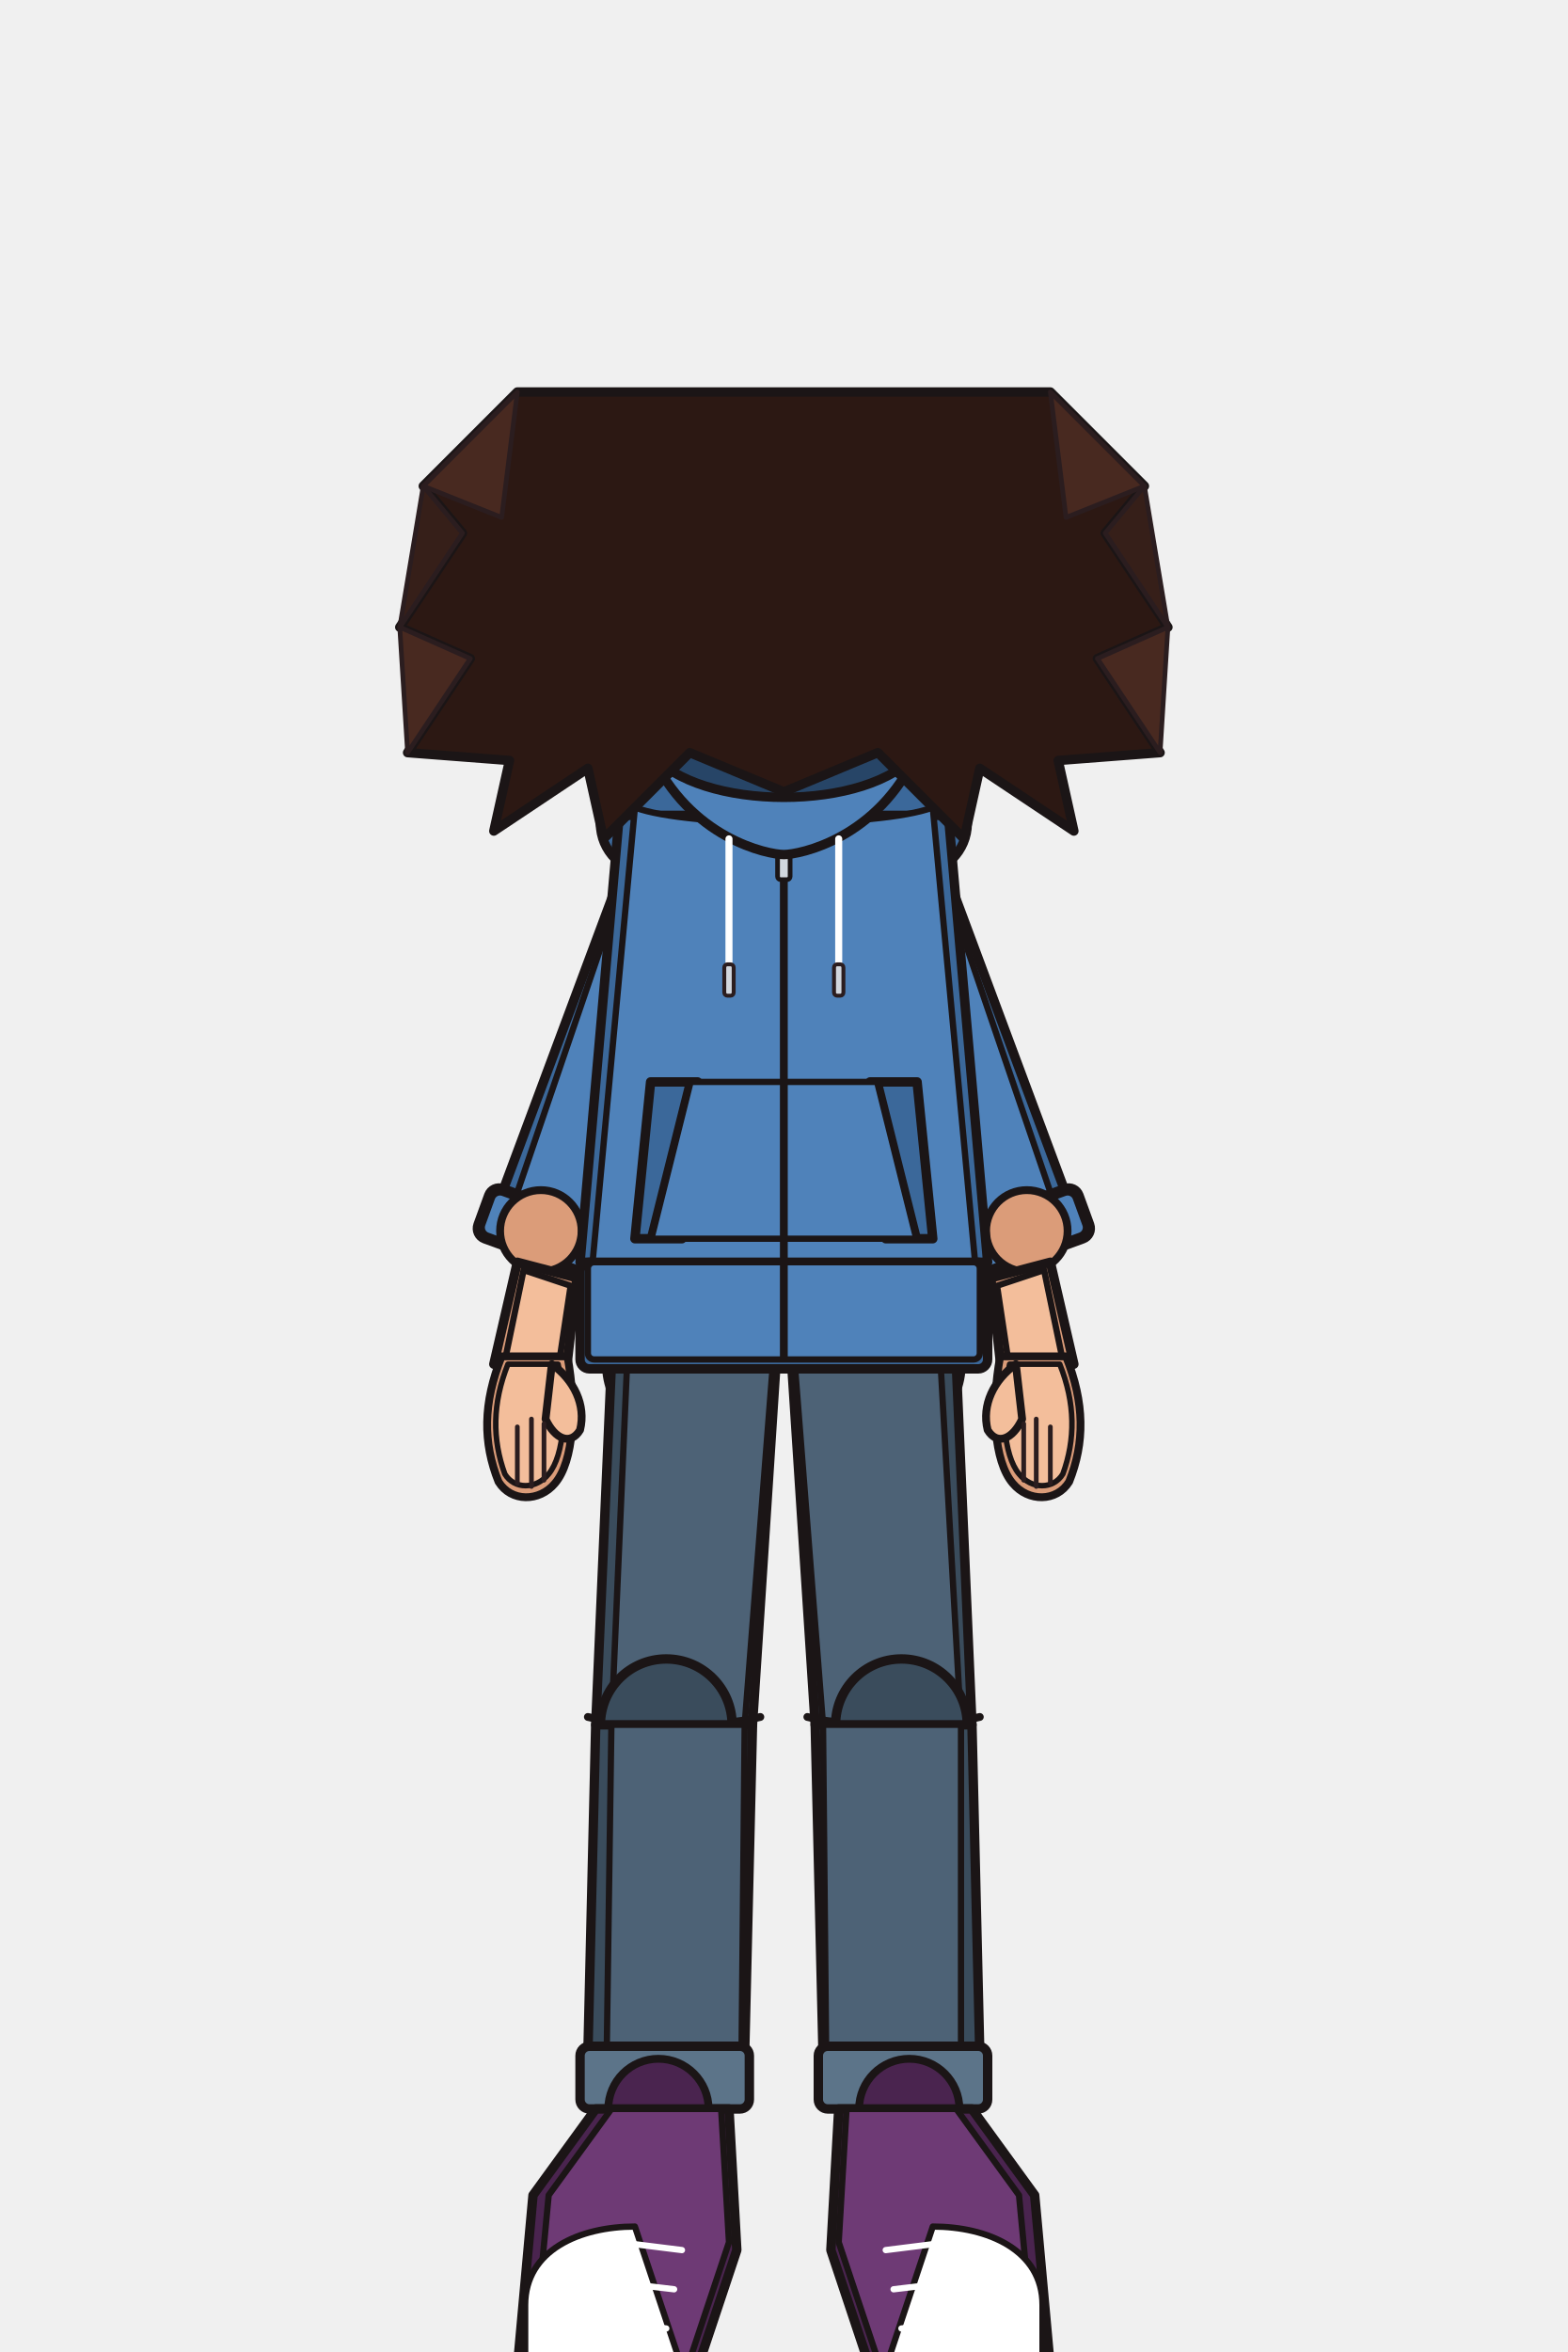
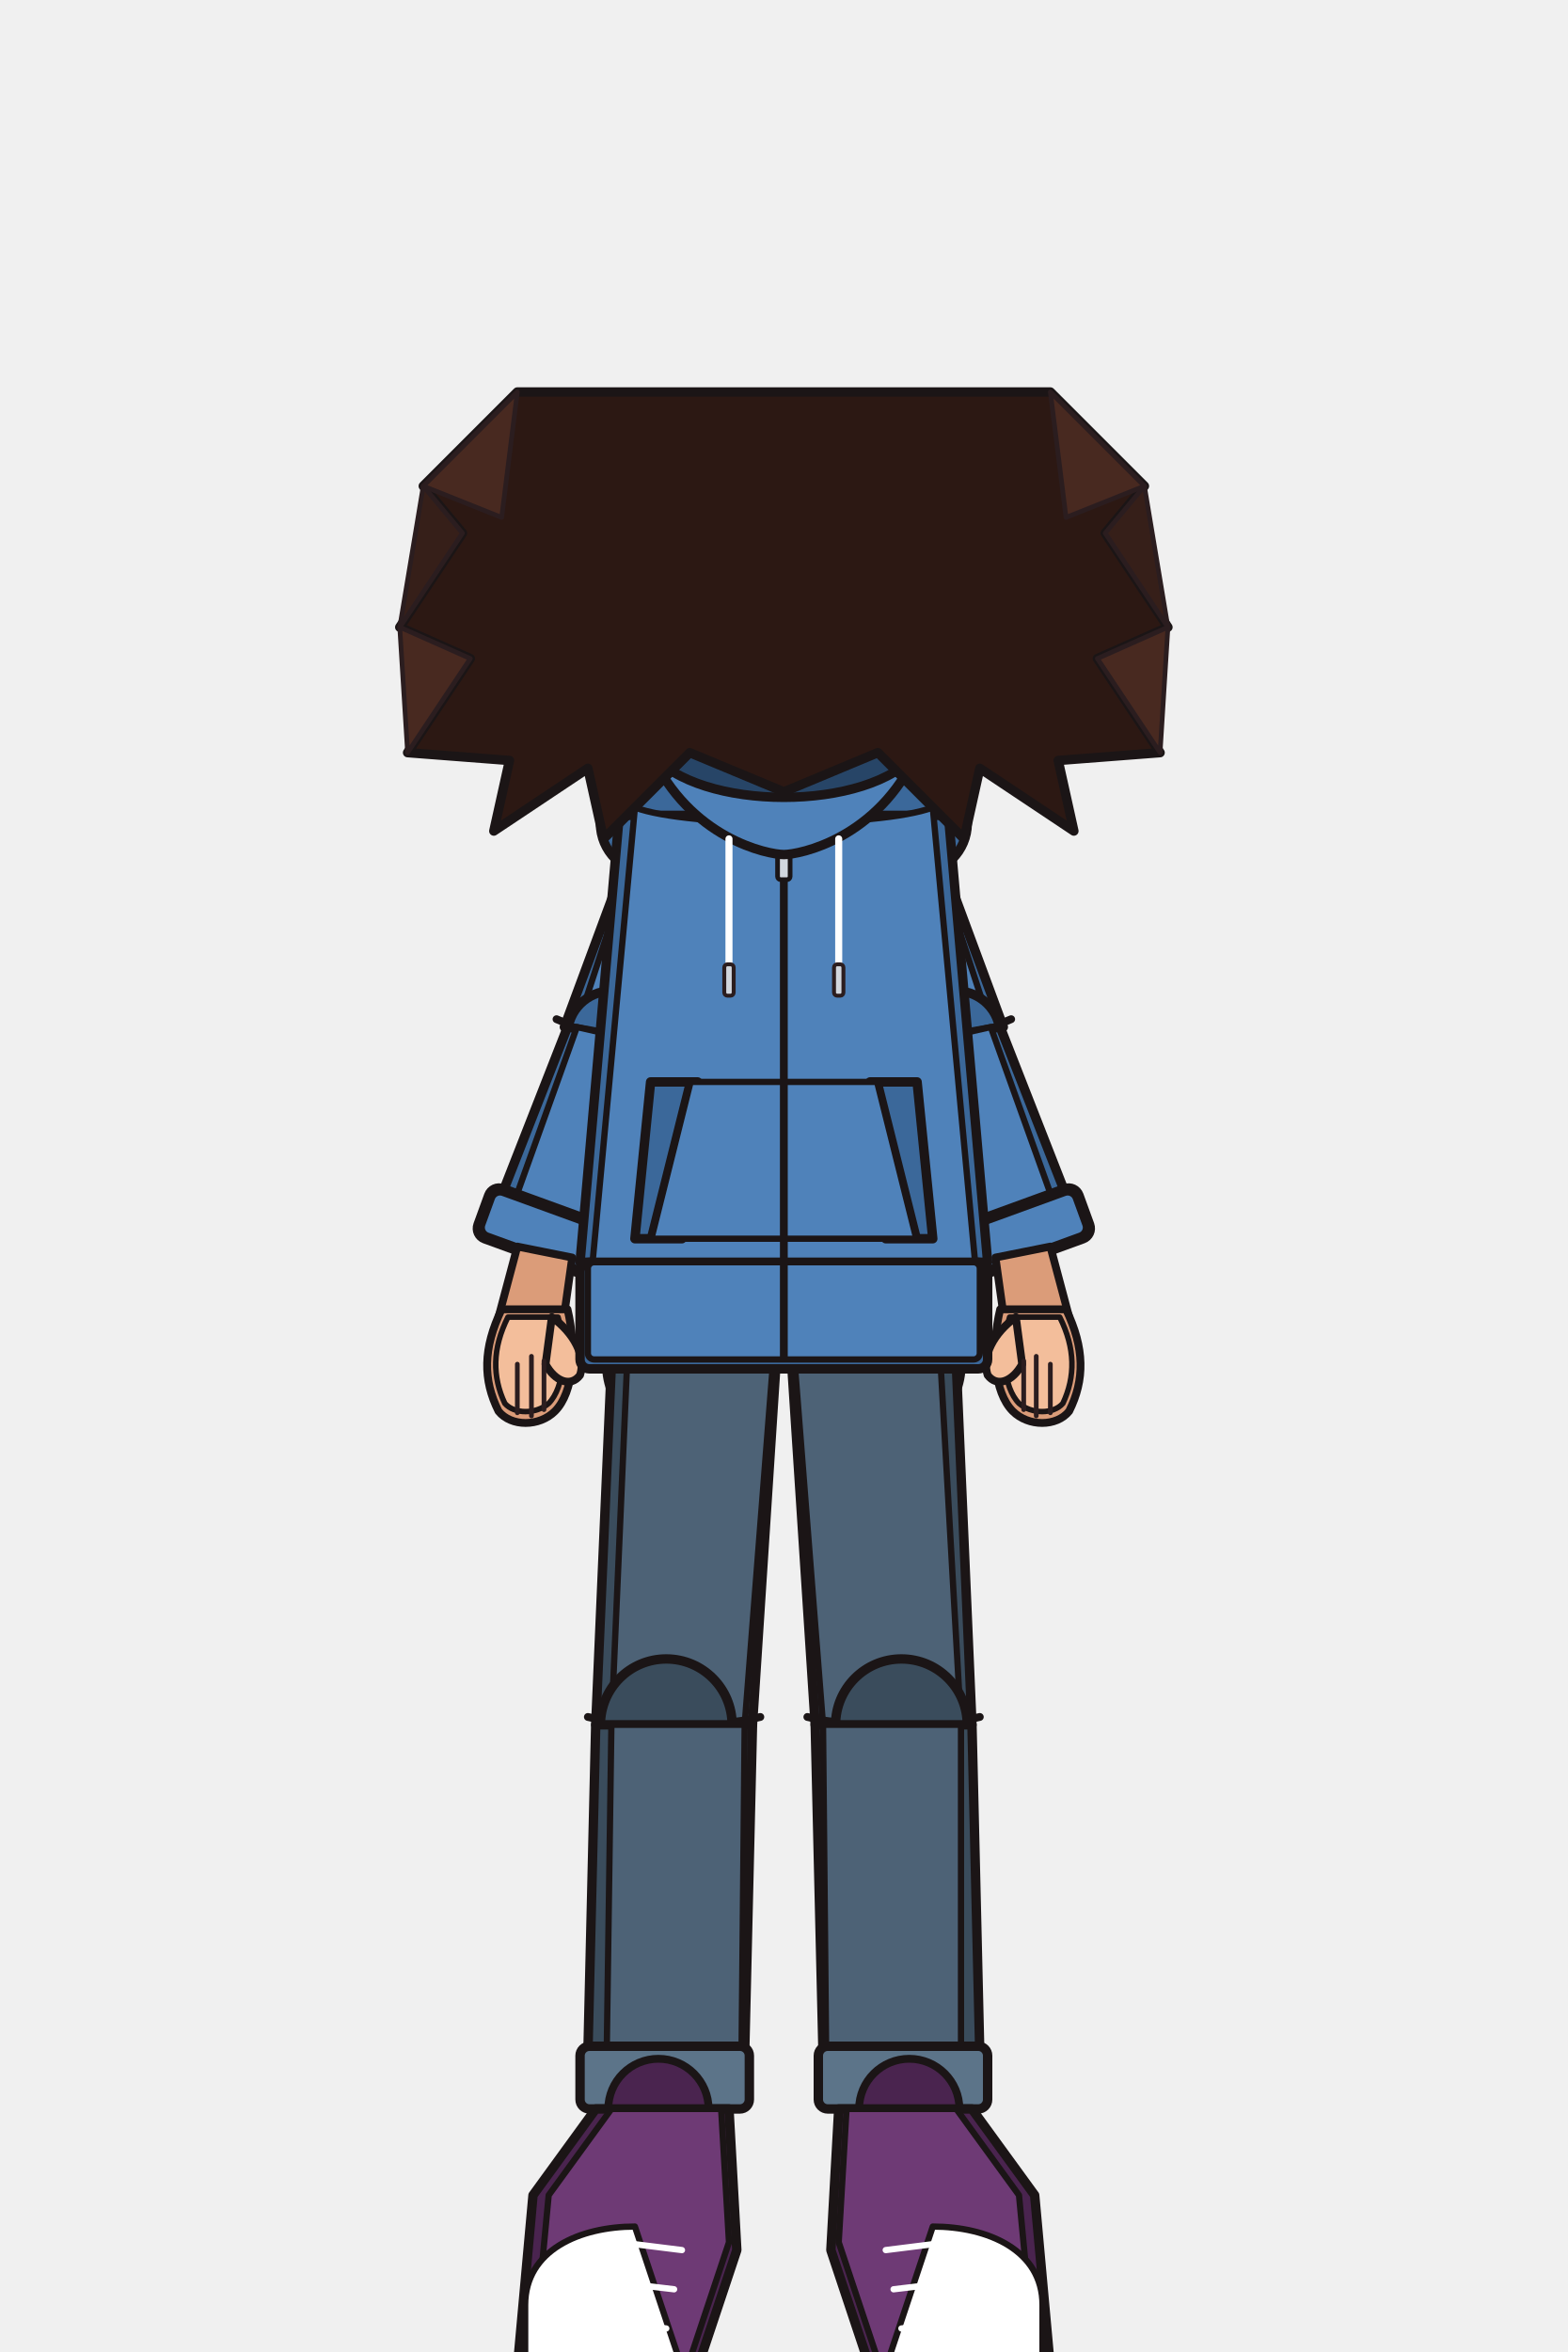
<svg xmlns="http://www.w3.org/2000/svg" viewBox="0 0 1000 1500" width="1000" height="1500">
  <rect width="1000" height="1500" fill="none" />
  <g id="character_root">
    <g id="fk_leg_r" transform="rotate(0.0, 565, 870)">
      <g id="layer_leg_upper_right">
        <circle cx="565" cy="870" r="48" fill="#3a4c5c" stroke="#1b1516" stroke-width="6" />
        <path fill="#3a4c5c" stroke="#1b1516" stroke-width="6" stroke-linecap="round" stroke-linejoin="round" d="M505 870 L520 1100 L620 1100 L610 870 Z" />
        <path fill="#4d6276" stroke="#1b1516" stroke-width="4" stroke-linecap="round" stroke-linejoin="round" d="M507 870 L525 1100 L613 1100 L600 870 Z" />
        <path fill="#3a4c5c" stroke="#1b1516" stroke-width="5" stroke-linecap="round" d="M515 1095 Q570 1108 625 1095" />
      </g>
      <g id="fk_leg_lower_r" transform="rotate(0.0, 575, 1100)">
        <g id="layer_leg_lower_right">
          <circle cx="575" cy="1100" r="42" fill="#3a4c5c" stroke="#1b1516" stroke-width="6" />
          <path fill="#3a4c5c" stroke="#1b1516" stroke-width="6" stroke-linecap="round" stroke-linejoin="round" d="M520 1100 L525 1310 L625 1310 L620 1100 Z" />
          <path fill="#4d6276" stroke="#1b1516" stroke-width="4" stroke-linecap="round" stroke-linejoin="round" d="M525 1100 L527 1310 L613 1310 L613 1100 Z" />
          <rect x="522" y="1305" width="108" height="40" rx="6" fill="#5c7489" stroke="#1b1516" stroke-width="6" />
        </g>
        <g id="fk_shoe_r" transform="rotate(0.0, 580, 1345)">
          <g id="layer_shoe_right">
            <circle cx="580" cy="1345" r="32" fill="#4a244f" stroke="#1b1516" stroke-width="5" />
            <path fill="#4a244f" stroke="#1b1516" stroke-width="6" stroke-linecap="round" stroke-linejoin="round" d="M660 1400 L620 1345 L535 1345 L530 1435 L555 1510 L670 1510 Z" />
            <path fill="#6e3a75" stroke="#1b1516" stroke-width="4" stroke-linecap="round" stroke-linejoin="round" d="M650 1400 L610 1345 L540 1345 L535 1430 L560 1505 L660 1505 Z" />
            <path fill="#ffffff" stroke="#1b1516" stroke-width="4" stroke-linecap="round" stroke-linejoin="round" d="M665 1510 L665 1470 C665 1435 630 1420 595 1420 L565 1510 Z" />
            <line x1="605" y1="1430" x2="565" y2="1435" stroke="#ffffff" stroke-width="4" stroke-linecap="round" />
            <line x1="612" y1="1455" x2="570" y2="1460" stroke="#ffffff" stroke-width="4" stroke-linecap="round" />
            <line x1="622" y1="1480" x2="575" y2="1485" stroke="#ffffff" stroke-width="4" stroke-linecap="round" />
            <path fill="#eef1f5" stroke="#1b1516" stroke-width="6" stroke-linecap="round" stroke-linejoin="round" d="M675 1505 L550 1505 C540 1505 535 1520 540 1540 L675 1540 C685 1540 685 1505 675 1505 Z" />
          </g>
        </g>
      </g>
    </g>
    <g id="fk_leg_l" transform="rotate(0.0, 435, 870)">
      <g id="layer_leg_upper_left">
        <circle cx="435" cy="870" r="48" fill="#3a4c5c" stroke="#1b1516" stroke-width="6" />
        <path fill="#3a4c5c" stroke="#1b1516" stroke-width="6" stroke-linecap="round" stroke-linejoin="round" d="M390 870 L380 1100 L480 1100 L495 870 Z" />
        <path fill="#4d6276" stroke="#1b1516" stroke-width="4" stroke-linecap="round" stroke-linejoin="round" d="M400 870 L390 1100 L475 1100 L493 870 Z" />
        <path fill="#3a4c5c" stroke="#1b1516" stroke-width="5" stroke-linecap="round" d="M375 1095 Q430 1108 485 1095" />
      </g>
      <g id="fk_leg_lower_l" transform="rotate(0.0, 425, 1100)">
        <g id="layer_leg_lower_left">
          <circle cx="425" cy="1100" r="42" fill="#3a4c5c" stroke="#1b1516" stroke-width="6" />
          <path fill="#3a4c5c" stroke="#1b1516" stroke-width="6" stroke-linecap="round" stroke-linejoin="round" d="M380 1100 L375 1310 L475 1310 L480 1100 Z" />
          <path fill="#4d6276" stroke="#1b1516" stroke-width="4" stroke-linecap="round" stroke-linejoin="round" d="M390 1100 L387 1310 L473 1310 L475 1100 Z" />
          <rect x="370" y="1305" width="108" height="40" rx="6" fill="#5c7489" stroke="#1b1516" stroke-width="6" />
        </g>
        <g id="fk_shoe_l" transform="rotate(0.0, 420, 1345)">
          <g id="layer_shoe_left">
            <circle cx="420" cy="1345" r="32" fill="#4a244f" stroke="#1b1516" stroke-width="5" />
            <path fill="#4a244f" stroke="#1b1516" stroke-width="6" stroke-linecap="round" stroke-linejoin="round" d="M340 1400 L380 1345 L465 1345 L470 1435 L445 1510 L330 1510 Z" />
            <path fill="#6e3a75" stroke="#1b1516" stroke-width="4" stroke-linecap="round" stroke-linejoin="round" d="M350 1400 L390 1345 L460 1345 L465 1430 L440 1505 L340 1505 Z" />
            <path fill="#ffffff" stroke="#1b1516" stroke-width="4" stroke-linecap="round" stroke-linejoin="round" d="M335 1510 L335 1470 C335 1435 370 1420 405 1420 L435 1510 Z" />
            <line x1="395" y1="1430" x2="435" y2="1435" stroke="#ffffff" stroke-width="4" stroke-linecap="round" />
            <line x1="388" y1="1455" x2="430" y2="1460" stroke="#ffffff" stroke-width="4" stroke-linecap="round" />
            <line x1="378" y1="1480" x2="425" y2="1485" stroke="#ffffff" stroke-width="4" stroke-linecap="round" />
            <path fill="#eef1f5" stroke="#1b1516" stroke-width="6" stroke-linecap="round" stroke-linejoin="round" d="M325 1505 L450 1505 C460 1505 465 1520 460 1540 L325 1540 C315 1540 315 1505 325 1505 Z" />
          </g>
        </g>
      </g>
    </g>
    <g id="fk_arm_r" transform="rotate(0.0, 585, 525)">
      <g id="layer_arm_upper_right">
        <circle cx="585" cy="525" r="32" fill="#3b689a" stroke="#1b1516" stroke-width="6" />
-         <path fill="#3b689a" stroke="#1b1516" stroke-width="6" stroke-linecap="round" stroke-linejoin="round" d="M590 520 L685 775 L628 795 L555 545 Z" />
-         <path fill="#4f82ba" stroke="#1b1516" stroke-width="4" stroke-linecap="round" stroke-linejoin="round" d="M588 520 L675 775 L622 792 L560 555 Z" />
-         <g transform="rotate(-20, 655, 785)">
-           <rect x="618" y="768" width="76" height="34" rx="7" fill="#3b689a" stroke="#1b1516" stroke-width="6" />
-           <rect x="621" y="771" width="70" height="28" rx="5" fill="#4f82ba" stroke="#1b1516" stroke-width="3" />
-         </g>
+         <path fill="#3b689a" stroke="#1b1516" stroke-width="6" stroke-linecap="round" stroke-linejoin="round" d="M590 520 L640 655 L580 670 L555 545 Z" />
+         <path fill="#4f82ba" stroke="#1b1516" stroke-width="4" stroke-linecap="round" stroke-linejoin="round" d="M588 520 L632 655 L585 668 L560 555 Z" />
+         <path fill="#3b689a" stroke="#1b1516" stroke-width="5" stroke-linecap="round" d="M645 650 Q610 665 575 665" />
      </g>
-       <g id="fk_arm_lower_r" transform="rotate(0.0, 655, 785)">
+       <g id="fk_arm_lower_r" transform="rotate(0.0, 610, 660)">
        <g id="layer_arm_lower_right">
-           <circle cx="655" cy="785" r="26" fill="#db9c79" stroke="#1b1516" stroke-width="5" />
-           <path fill="#db9c79" stroke="#1b1516" stroke-width="6" stroke-linecap="round" stroke-linejoin="round" d="M670 805 L685 870 L640 885 L632 815 Z" />
-           <path fill="#f3be9b" stroke="#1b1516" stroke-width="4" stroke-linecap="round" stroke-linejoin="round" d="M666 810 L678 868 L645 880 L636 820 Z" />
+           <circle cx="610" cy="660" r="28" fill="#3b689a" stroke="#1b1516" stroke-width="6" />
+           <path fill="#3b689a" stroke="#1b1516" stroke-width="6" stroke-linecap="round" stroke-linejoin="round" d="M638 655 L685 775 L628 795 L582 665 Z" />
+           <path fill="#4f82ba" stroke="#1b1516" stroke-width="4" stroke-linecap="round" stroke-linejoin="round" d="M632 655 L675 775 L632 792 L588 665 Z" />
+           <g transform="rotate(-20, 655, 785)">
+             <rect x="618" y="768" width="76" height="34" rx="7" fill="#3b689a" stroke="#1b1516" stroke-width="6" />
+             <rect x="621" y="771" width="70" height="28" rx="5" fill="#4f82ba" stroke="#1b1516" stroke-width="3" />
+           </g>
          <g id="boy_hand_r">
-             <path fill="#db9c79" stroke="#1b1516" stroke-width="5" stroke-linecap="round" stroke-linejoin="round" d="M680 865 C692 895 692 920 682 945 C674 958 656 958 646 946 C634 932 632 898 638 865 Z" />
-             <path fill="#f3be9b" stroke="#1b1516" stroke-width="3.5" stroke-linecap="round" stroke-linejoin="round" d="M676 870 C686 895 686 918 678 940 C672 950 658 950 650 940 C640 928 638 898 644 870 Z" />
-             <path fill="#f3be9b" stroke="#1b1516" stroke-width="5" stroke-linecap="round" stroke-linejoin="round" d="M648 870 C634 880 626 896 630 912 C636 922 646 918 652 905 Z" />
-             <line x1="670" y1="946" x2="670" y2="910" stroke="#2b1d1f" stroke-width="3" stroke-linecap="round" />
-             <line x1="661" y1="948" x2="661" y2="905" stroke="#2b1d1f" stroke-width="3" stroke-linecap="round" />
-             <line x1="653" y1="944" x2="653" y2="908" stroke="#2b1d1f" stroke-width="3" stroke-linecap="round" />
+             <path fill="#db9c79" stroke="#1b1516" stroke-width="5" stroke-linecap="round" stroke-linejoin="round" d="M670 795 L682 840 L642 852 L635 802 Z" />
+             <path fill="#db9c79" stroke="#1b1516" stroke-width="5" stroke-linecap="round" stroke-linejoin="round" d="M680 835 C692 860 692 880 682 900 C674 910 656 910 646 900 C634 888 632 860 638 835 Z" />
+             <path fill="#f3be9b" stroke="#1b1516" stroke-width="3.5" stroke-linecap="round" stroke-linejoin="round" d="M676 840 C686 860 686 878 678 895 C672 902 658 902 650 895 C640 885 638 860 644 840 Z" />
+             <path fill="#f3be9b" stroke="#1b1516" stroke-width="5" stroke-linecap="round" stroke-linejoin="round" d="M648 840 C634 850 626 865 630 877 C636 885 646 881 652 870 Z" />
+             <line x1="670" y1="901" x2="670" y2="870" stroke="#2b1d1f" stroke-width="3" stroke-linecap="round" />
+             <line x1="661" y1="903" x2="661" y2="865" stroke="#2b1d1f" stroke-width="3" stroke-linecap="round" />
+             <line x1="653" y1="899" x2="653" y2="868" stroke="#2b1d1f" stroke-width="3" stroke-linecap="round" />
          </g>
        </g>
      </g>
    </g>
    <g id="fk_arm_l" transform="rotate(0.0, 415, 525)">
      <g id="layer_arm_upper_left">
        <circle cx="415" cy="525" r="32" fill="#3b689a" stroke="#1b1516" stroke-width="6" />
-         <path fill="#3b689a" stroke="#1b1516" stroke-width="6" stroke-linecap="round" stroke-linejoin="round" d="M410 520 L315 775 L372 795 L445 545 Z" />
-         <path fill="#4f82ba" stroke="#1b1516" stroke-width="4" stroke-linecap="round" stroke-linejoin="round" d="M412 520 L325 775 L378 792 L440 555 Z" />
-         <g transform="rotate(20, 345, 785)">
-           <rect x="306" y="768" width="76" height="34" rx="7" fill="#3b689a" stroke="#1b1516" stroke-width="6" />
-           <rect x="309" y="771" width="70" height="28" rx="5" fill="#4f82ba" stroke="#1b1516" stroke-width="3" />
-         </g>
+         <path fill="#3b689a" stroke="#1b1516" stroke-width="6" stroke-linecap="round" stroke-linejoin="round" d="M410 520 L360 655 L420 670 L445 545 Z" />
+         <path fill="#4f82ba" stroke="#1b1516" stroke-width="4" stroke-linecap="round" stroke-linejoin="round" d="M412 520 L368 655 L415 668 L440 555 Z" />
+         <path fill="#3b689a" stroke="#1b1516" stroke-width="5" stroke-linecap="round" d="M355 650 Q390 665 425 665" />
      </g>
-       <g id="fk_arm_lower_l" transform="rotate(0.0, 345, 785)">
+       <g id="fk_arm_lower_l" transform="rotate(0.0, 390, 660)">
        <g id="layer_arm_lower_left">
-           <circle cx="345" cy="785" r="26" fill="#db9c79" stroke="#1b1516" stroke-width="5" />
-           <path fill="#db9c79" stroke="#1b1516" stroke-width="6" stroke-linecap="round" stroke-linejoin="round" d="M330 805 L315 870 L360 885 L368 815 Z" />
-           <path fill="#f3be9b" stroke="#1b1516" stroke-width="4" stroke-linecap="round" stroke-linejoin="round" d="M334 810 L322 868 L355 880 L364 820 Z" />
+           <circle cx="390" cy="660" r="28" fill="#3b689a" stroke="#1b1516" stroke-width="6" />
+           <path fill="#3b689a" stroke="#1b1516" stroke-width="6" stroke-linecap="round" stroke-linejoin="round" d="M362 655 L315 775 L372 795 L418 665 Z" />
+           <path fill="#4f82ba" stroke="#1b1516" stroke-width="4" stroke-linecap="round" stroke-linejoin="round" d="M368 655 L325 775 L368 792 L412 665 Z" />
+           <g transform="rotate(20, 345, 785)">
+             <rect x="306" y="768" width="76" height="34" rx="7" fill="#3b689a" stroke="#1b1516" stroke-width="6" />
+             <rect x="309" y="771" width="70" height="28" rx="5" fill="#4f82ba" stroke="#1b1516" stroke-width="3" />
+           </g>
          <g id="boy_hand_l">
-             <path fill="#db9c79" stroke="#1b1516" stroke-width="5" stroke-linecap="round" stroke-linejoin="round" d="M320 865 C308 895 308 920 318 945 C326 958 344 958 354 946 C366 932 368 898 362 865 Z" />
-             <path fill="#f3be9b" stroke="#1b1516" stroke-width="3.5" stroke-linecap="round" stroke-linejoin="round" d="M324 870 C314 895 314 918 322 940 C328 950 342 950 350 940 C360 928 362 898 356 870 Z" />
-             <path fill="#f3be9b" stroke="#1b1516" stroke-width="5" stroke-linecap="round" stroke-linejoin="round" d="M352 870 C366 880 374 896 370 912 C364 922 354 918 348 905 Z" />
-             <line x1="330" y1="946" x2="330" y2="910" stroke="#2b1d1f" stroke-width="3" stroke-linecap="round" />
-             <line x1="339" y1="948" x2="339" y2="905" stroke="#2b1d1f" stroke-width="3" stroke-linecap="round" />
-             <line x1="347" y1="944" x2="347" y2="908" stroke="#2b1d1f" stroke-width="3" stroke-linecap="round" />
+             <path fill="#db9c79" stroke="#1b1516" stroke-width="5" stroke-linecap="round" stroke-linejoin="round" d="M330 795 L318 840 L358 852 L365 802 Z" />
+             <path fill="#db9c79" stroke="#1b1516" stroke-width="5" stroke-linecap="round" stroke-linejoin="round" d="M320 835 C308 860 308 880 318 900 C326 910 344 910 354 900 C366 888 368 860 362 835 Z" />
+             <path fill="#f3be9b" stroke="#1b1516" stroke-width="3.5" stroke-linecap="round" stroke-linejoin="round" d="M324 840 C314 860 314 878 322 895 C328 902 342 902 350 895 C360 885 362 860 356 840 Z" />
+             <path fill="#f3be9b" stroke="#1b1516" stroke-width="5" stroke-linecap="round" stroke-linejoin="round" d="M352 840 C366 850 374 865 370 877 C364 885 354 881 348 870 Z" />
+             <line x1="330" y1="901" x2="330" y2="870" stroke="#2b1d1f" stroke-width="3" stroke-linecap="round" />
+             <line x1="339" y1="903" x2="339" y2="865" stroke="#2b1d1f" stroke-width="3" stroke-linecap="round" />
+             <line x1="347" y1="899" x2="347" y2="868" stroke="#2b1d1f" stroke-width="3" stroke-linecap="round" />
          </g>
        </g>
      </g>
    </g>
    <g id="layer_torso">
      <path fill="#274567" stroke="#1b1516" stroke-width="6" stroke-linecap="round" stroke-linejoin="round" d="M420 475 C440 435 560 435 580 475 C605 525 395 525 420 475 Z" />
      <path fill="#3b689a" stroke="#1b1516" stroke-width="6" stroke-linecap="round" stroke-linejoin="round" d="M395 520 L370 805 L630 805 L605 520 Z" />
      <path fill="#4f82ba" stroke="#1b1516" stroke-width="4" stroke-linecap="round" stroke-linejoin="round" d="M405 515 C440 528 560 528 595 515 L622 805 L378 805 Z" />
      <rect x="370" y="805" width="260" height="68" rx="6" fill="#3b689a" stroke="#1b1516" stroke-width="6" />
      <rect x="375" y="805" width="250" height="62" rx="4" fill="#4f82ba" stroke="#1b1516" stroke-width="4" />
      <path fill="#3b689a" stroke="#1b1516" stroke-width="6" stroke-linecap="round" stroke-linejoin="round" d="M415 690 L445 690 L435 790 L405 790 Z" />
      <path fill="#3b689a" stroke="#1b1516" stroke-width="6" stroke-linecap="round" stroke-linejoin="round" d="M585 690 L555 690 L565 790 L595 790 Z" />
      <path fill="#4f82ba" stroke="#1b1516" stroke-width="4" stroke-linecap="round" stroke-linejoin="round" d="M440 690 L560 690 L585 790 L415 790 Z" />
      <line x1="415" y1="790" x2="440" y2="690" stroke="#1b1516" stroke-width="5" stroke-linecap="round" />
      <line x1="585" y1="790" x2="560" y2="690" stroke="#1b1516" stroke-width="5" stroke-linecap="round" />
      <line x1="500" y1="535" x2="500" y2="865" stroke="#1b1516" stroke-width="5" stroke-linecap="round" />
      <rect x="496" y="545" width="8" height="16" rx="2" fill="#d2d7de" stroke="#1b1516" stroke-width="3" />
      <path fill="#4f82ba" stroke="#1b1516" stroke-width="6" stroke-linecap="round" stroke-linejoin="round" d="M415 480 C440 535 490 545 500 545 C510 545 560 535 585 480 C555 518 445 518 415 480 Z" />
      <path fill="none" stroke="#ffffff" stroke-width="4.5" stroke-linecap="round" d="M465 535 L465 615" />
      <rect x="462" y="615" width="6" height="20" rx="2" fill="#d2d7de" stroke="#2b1d1f" stroke-width="2.5" />
      <path fill="none" stroke="#ffffff" stroke-width="4.5" stroke-linecap="round" d="M535 535 L535 615" />
      <rect x="532" y="615" width="6" height="20" rx="2" fill="#d2d7de" stroke="#2b1d1f" stroke-width="2.5" />
    </g>
    <g id="fk_head" transform="rotate(0.0, 500, 500)">
      <g id="layer_head_back">
        <path fill="#2c1813" stroke="#1b1516" stroke-width="6" stroke-linecap="round" stroke-linejoin="round" d="M330 250 L270 310 L295 340 L255 400 L300 420 L260 480 L325 485 L315 530 L375 490 L385 535 L440 480 L500 505 L560 480 L615 535 L625 490 L685 530 L675 485 L740 480 L700 420 L745 400 L705 340 L730 310 L670 250 Z" />
        <polygon points="330,250 270,310 320,330" fill="#482920" stroke="#2b1d1f" stroke-width="3" stroke-linejoin="round" />
        <polygon points="270,310 295,340 255,400" fill="#361f19" stroke="#2b1d1f" stroke-width="3" stroke-linejoin="round" />
        <polygon points="255,400 300,420 260,480" fill="#482920" stroke="#2b1d1f" stroke-width="3" stroke-linejoin="round" />
        <polygon points="670,250 730,310 680,330" fill="#482920" stroke="#2b1d1f" stroke-width="3" stroke-linejoin="round" />
        <polygon points="730,310 705,340 745,400" fill="#361f19" stroke="#2b1d1f" stroke-width="3" stroke-linejoin="round" />
        <polygon points="745,400 700,420 740,480" fill="#482920" stroke="#2b1d1f" stroke-width="3" stroke-linejoin="round" />
      </g>
    </g>
  </g>
</svg>
